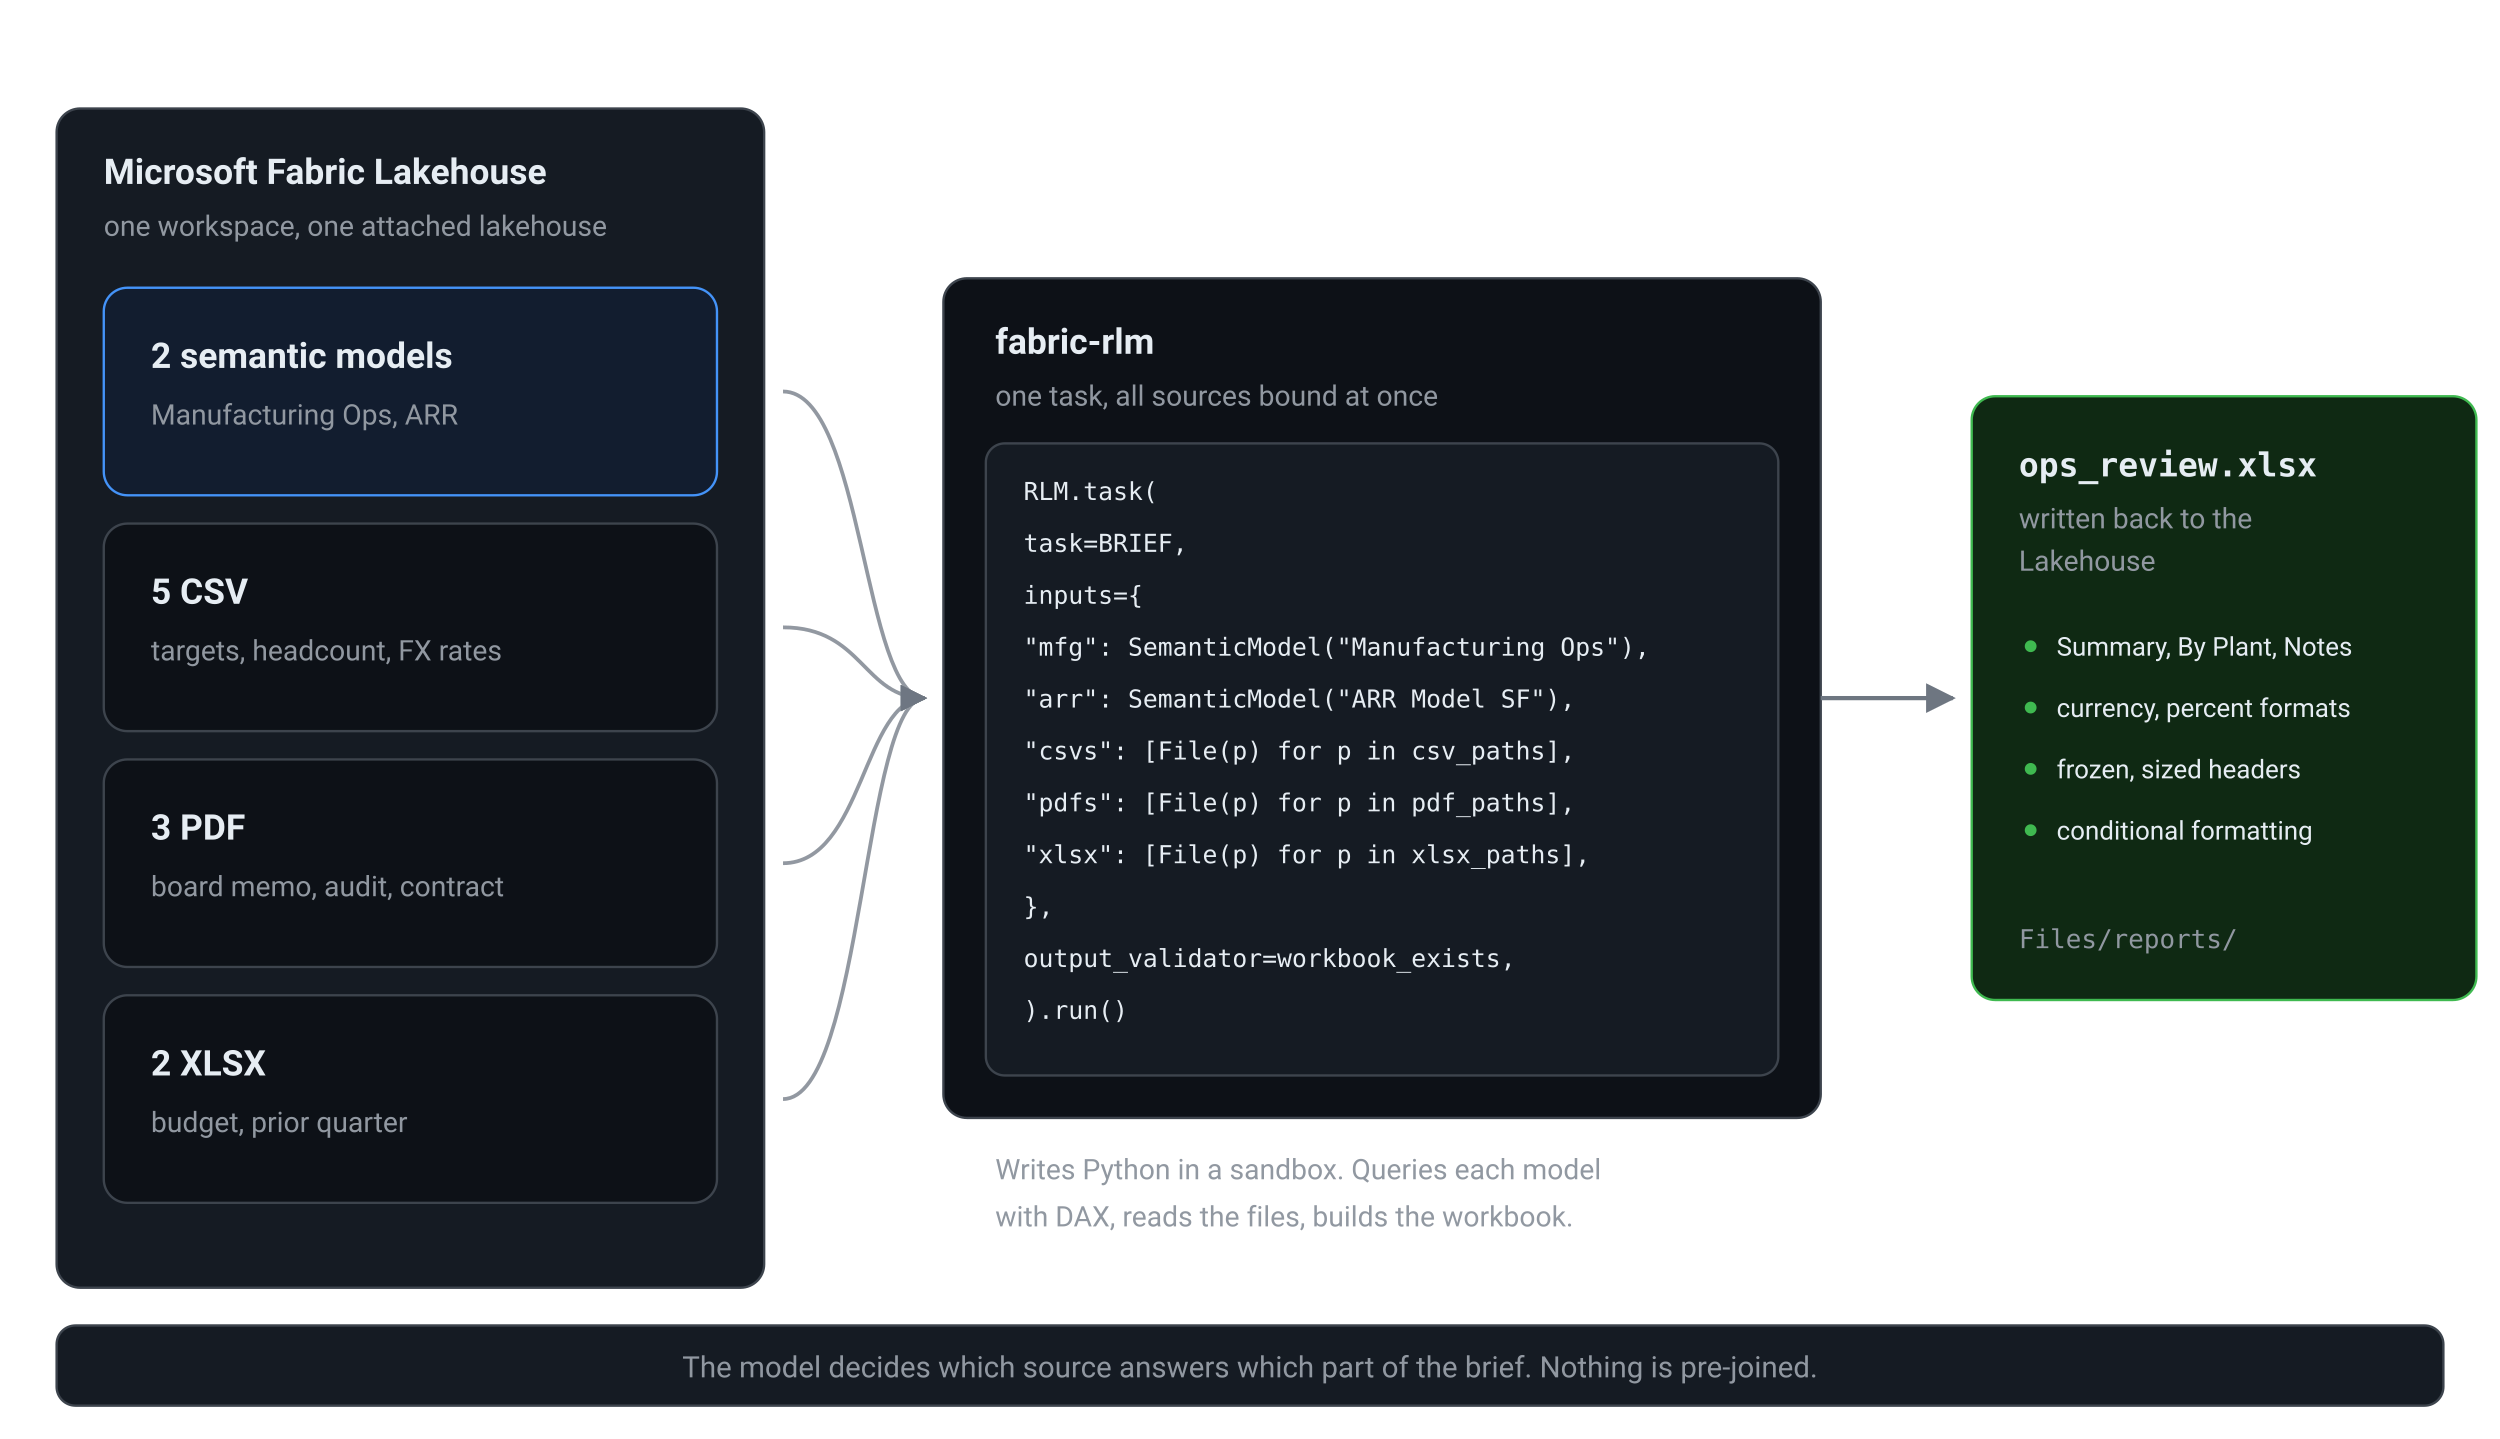
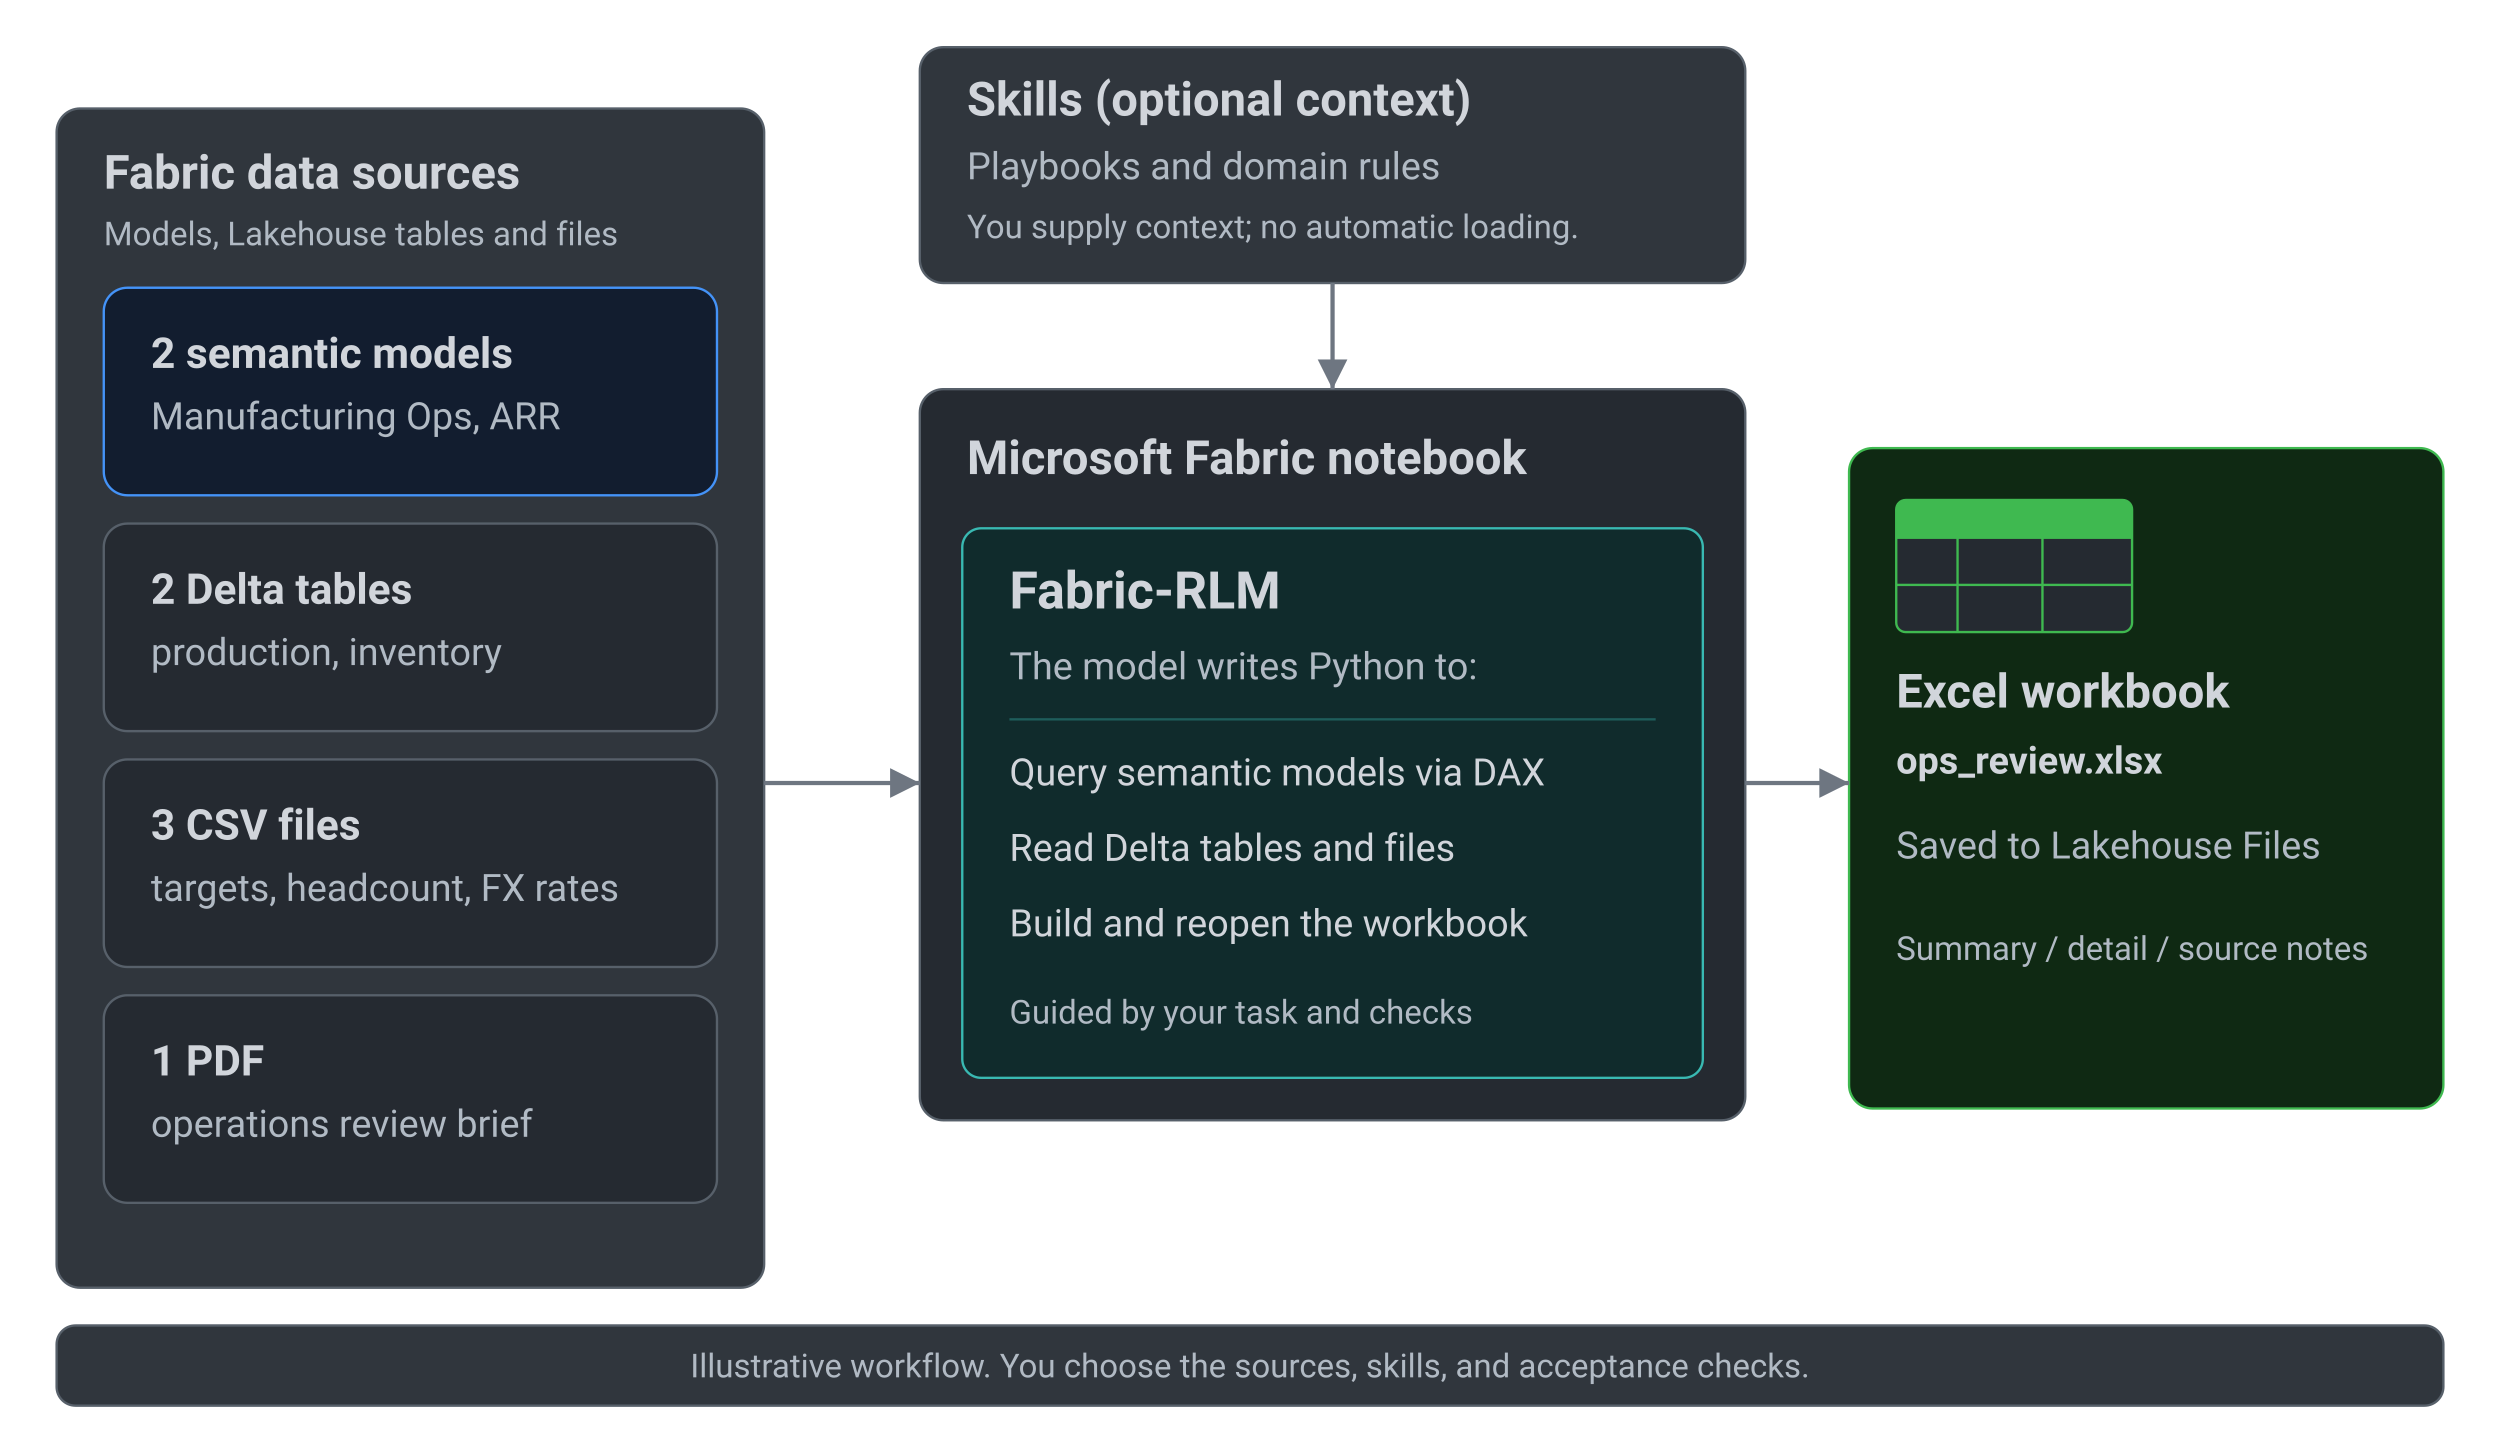
- <svg xmlns="http://www.w3.org/2000/svg" viewBox="0 0 1060 610" width="1060" height="610" role="img" aria-label="Several Fabric Lakehouse sources feeding one fabric-rlm task that writes a formatted Excel workbook back to the Lakehouse">
+ <svg xmlns="http://www.w3.org/2000/svg" viewBox="0 0 1060 610" width="1060" height="610" style="max-width:100%;height:auto" role="img" aria-labelledby="multisource-dark-title multisource-dark-desc">
  <defs>
-     <marker id="adark" viewBox="0 0 10 10" refX="9" refY="5" markerWidth="7" markerHeight="7" orient="auto-start-reverse">
+     <marker id="multisource-dark-arrow" viewBox="0 0 10 10" refX="10" refY="5" markerWidth="7" markerHeight="7" orient="auto">
      <path d="M0 0 L10 5 L0 10 z" fill="#6e7681" />
    </marker>
  </defs>
-   <rect x="24" y="46" width="300" height="500" rx="10" fill="#151b23" stroke="#3d444d" stroke-width="1" />
-   <text x="44" y="78" font-family="ui-sans-serif, -apple-system, 'Segoe UI', Roboto, Helvetica, Arial, sans-serif" font-size="15" font-weight="600" fill="#e6edf3" text-anchor="start">Microsoft Fabric Lakehouse</text>
-   <text x="44" y="100" font-family="ui-sans-serif, -apple-system, 'Segoe UI', Roboto, Helvetica, Arial, sans-serif" font-size="12" font-weight="400" fill="#9198a1" text-anchor="start">one workspace, one attached lakehouse</text>
-   <rect x="44" y="122" width="260" height="88" rx="10" fill="#121d2f" stroke="#4493f8" stroke-width="1" />
-   <text x="64" y="156" font-family="ui-sans-serif, -apple-system, 'Segoe UI', Roboto, Helvetica, Arial, sans-serif" font-size="15" font-weight="600" fill="#e6edf3" text-anchor="start">2 semantic models</text>
-   <text x="64" y="180" font-family="ui-sans-serif, -apple-system, 'Segoe UI', Roboto, Helvetica, Arial, sans-serif" font-size="12" font-weight="400" fill="#9198a1" text-anchor="start">Manufacturing Ops, ARR</text>
-   <rect x="44" y="222" width="260" height="88" rx="10" fill="#0d1117" stroke="#3d444d" stroke-width="1" />
-   <text x="64" y="256" font-family="ui-sans-serif, -apple-system, 'Segoe UI', Roboto, Helvetica, Arial, sans-serif" font-size="15" font-weight="600" fill="#e6edf3" text-anchor="start">5 CSV</text>
-   <text x="64" y="280" font-family="ui-sans-serif, -apple-system, 'Segoe UI', Roboto, Helvetica, Arial, sans-serif" font-size="12" font-weight="400" fill="#9198a1" text-anchor="start">targets, headcount, FX rates</text>
-   <rect x="44" y="322" width="260" height="88" rx="10" fill="#0d1117" stroke="#3d444d" stroke-width="1" />
-   <text x="64" y="356" font-family="ui-sans-serif, -apple-system, 'Segoe UI', Roboto, Helvetica, Arial, sans-serif" font-size="15" font-weight="600" fill="#e6edf3" text-anchor="start">3 PDF</text>
-   <text x="64" y="380" font-family="ui-sans-serif, -apple-system, 'Segoe UI', Roboto, Helvetica, Arial, sans-serif" font-size="12" font-weight="400" fill="#9198a1" text-anchor="start">board memo, audit, contract</text>
-   <rect x="44" y="422" width="260" height="88" rx="10" fill="#0d1117" stroke="#3d444d" stroke-width="1" />
-   <text x="64" y="456" font-family="ui-sans-serif, -apple-system, 'Segoe UI', Roboto, Helvetica, Arial, sans-serif" font-size="15" font-weight="600" fill="#e6edf3" text-anchor="start">2 XLSX</text>
-   <text x="64" y="480" font-family="ui-sans-serif, -apple-system, 'Segoe UI', Roboto, Helvetica, Arial, sans-serif" font-size="12" font-weight="400" fill="#9198a1" text-anchor="start">budget, prior quarter</text>
-   <path d="M332 166 C 366 166, 366 296, 392 296" fill="none" stroke="#6e7681" stroke-width="1.6" marker-end="url(#adark)" opacity="0.75" />
-   <path d="M332 266 C 366 266, 366 296, 392 296" fill="none" stroke="#6e7681" stroke-width="1.6" marker-end="url(#adark)" opacity="0.75" />
-   <path d="M332 366 C 366 366, 366 296, 392 296" fill="none" stroke="#6e7681" stroke-width="1.6" marker-end="url(#adark)" opacity="0.75" />
-   <path d="M332 466 C 366 466, 366 296, 392 296" fill="none" stroke="#6e7681" stroke-width="1.6" marker-end="url(#adark)" opacity="0.75" />
-   <rect x="400" y="118" width="372" height="356" rx="10" fill="#0d1117" stroke="#3d444d" stroke-width="1" />
-   <text x="422" y="150" font-family="ui-sans-serif, -apple-system, 'Segoe UI', Roboto, Helvetica, Arial, sans-serif" font-size="15" font-weight="600" fill="#e6edf3" text-anchor="start">fabric-rlm</text>
-   <text x="422" y="172" font-family="ui-sans-serif, -apple-system, 'Segoe UI', Roboto, Helvetica, Arial, sans-serif" font-size="12" font-weight="400" fill="#9198a1" text-anchor="start">one task, all sources bound at once</text>
-   <rect x="418" y="188" width="336" height="268" rx="8" fill="#151b23" stroke="#3d444d" stroke-width="1" />
-   <text x="434" y="212" font-family="ui-monospace, SFMono-Regular, 'Cascadia Mono', Menlo, Consolas, monospace" font-size="10.5" font-weight="400" fill="#e6edf3" text-anchor="start">RLM.task(</text>
-   <text x="434" y="234" font-family="ui-monospace, SFMono-Regular, 'Cascadia Mono', Menlo, Consolas, monospace" font-size="10.5" font-weight="400" fill="#e6edf3" text-anchor="start">  task=BRIEF,</text>
-   <text x="434" y="256" font-family="ui-monospace, SFMono-Regular, 'Cascadia Mono', Menlo, Consolas, monospace" font-size="10.5" font-weight="400" fill="#e6edf3" text-anchor="start">  inputs={</text>
-   <text x="434" y="278" font-family="ui-monospace, SFMono-Regular, 'Cascadia Mono', Menlo, Consolas, monospace" font-size="10.5" font-weight="400" fill="#e6edf3" text-anchor="start">    "mfg":  SemanticModel("Manufacturing Ops"),</text>
-   <text x="434" y="300" font-family="ui-monospace, SFMono-Regular, 'Cascadia Mono', Menlo, Consolas, monospace" font-size="10.5" font-weight="400" fill="#e6edf3" text-anchor="start">    "arr":  SemanticModel("ARR Model SF"),</text>
-   <text x="434" y="322" font-family="ui-monospace, SFMono-Regular, 'Cascadia Mono', Menlo, Consolas, monospace" font-size="10.5" font-weight="400" fill="#e6edf3" text-anchor="start">    "csvs": [File(p) for p in csv_paths],</text>
-   <text x="434" y="344" font-family="ui-monospace, SFMono-Regular, 'Cascadia Mono', Menlo, Consolas, monospace" font-size="10.5" font-weight="400" fill="#e6edf3" text-anchor="start">    "pdfs": [File(p) for p in pdf_paths],</text>
-   <text x="434" y="366" font-family="ui-monospace, SFMono-Regular, 'Cascadia Mono', Menlo, Consolas, monospace" font-size="10.5" font-weight="400" fill="#e6edf3" text-anchor="start">    "xlsx": [File(p) for p in xlsx_paths],</text>
-   <text x="434" y="388" font-family="ui-monospace, SFMono-Regular, 'Cascadia Mono', Menlo, Consolas, monospace" font-size="10.5" font-weight="400" fill="#e6edf3" text-anchor="start">  },</text>
-   <text x="434" y="410" font-family="ui-monospace, SFMono-Regular, 'Cascadia Mono', Menlo, Consolas, monospace" font-size="10.5" font-weight="400" fill="#e6edf3" text-anchor="start">  output_validator=workbook_exists,</text>
-   <text x="434" y="432" font-family="ui-monospace, SFMono-Regular, 'Cascadia Mono', Menlo, Consolas, monospace" font-size="10.5" font-weight="400" fill="#e6edf3" text-anchor="start">).run()</text>
-   <text x="422" y="500" font-family="ui-sans-serif, -apple-system, 'Segoe UI', Roboto, Helvetica, Arial, sans-serif" font-size="12" font-weight="400" fill="#9198a1" text-anchor="start">Writes Python in a sandbox. Queries each model</text>
-   <text x="422" y="520" font-family="ui-sans-serif, -apple-system, 'Segoe UI', Roboto, Helvetica, Arial, sans-serif" font-size="12" font-weight="400" fill="#9198a1" text-anchor="start">with DAX, reads the files, builds the workbook.</text>
-   <path d="M772 296 L 828 296" fill="none" stroke="#6e7681" stroke-width="1.8" marker-end="url(#adark)" />
-   <rect x="836" y="168" width="214" height="256" rx="10" fill="#0f2913" stroke="#3fb950" stroke-width="1" />
-   <text x="856" y="202" font-family="ui-monospace, SFMono-Regular, 'Cascadia Mono', Menlo, Consolas, monospace" font-size="14" font-weight="600" fill="#e6edf3" text-anchor="start">ops_review.xlsx</text>
-   <text x="856" y="224" font-family="ui-sans-serif, -apple-system, 'Segoe UI', Roboto, Helvetica, Arial, sans-serif" font-size="12" font-weight="400" fill="#9198a1" text-anchor="start">written back to the</text>
-   <text x="856" y="242" font-family="ui-sans-serif, -apple-system, 'Segoe UI', Roboto, Helvetica, Arial, sans-serif" font-size="12" font-weight="400" fill="#9198a1" text-anchor="start">Lakehouse</text>
-   <circle cx="861" cy="274" r="2.5" fill="#3fb950" />
-   <text x="872" y="278" font-family="ui-sans-serif, -apple-system, 'Segoe UI', Roboto, Helvetica, Arial, sans-serif" font-size="11" font-weight="400" fill="#e6edf3" text-anchor="start">Summary, By Plant, Notes</text>
-   <circle cx="861" cy="300" r="2.5" fill="#3fb950" />
-   <text x="872" y="304" font-family="ui-sans-serif, -apple-system, 'Segoe UI', Roboto, Helvetica, Arial, sans-serif" font-size="11" font-weight="400" fill="#e6edf3" text-anchor="start">currency, percent formats</text>
-   <circle cx="861" cy="326" r="2.5" fill="#3fb950" />
-   <text x="872" y="330" font-family="ui-sans-serif, -apple-system, 'Segoe UI', Roboto, Helvetica, Arial, sans-serif" font-size="11" font-weight="400" fill="#e6edf3" text-anchor="start">frozen, sized headers</text>
-   <circle cx="861" cy="352" r="2.5" fill="#3fb950" />
-   <text x="872" y="356" font-family="ui-sans-serif, -apple-system, 'Segoe UI', Roboto, Helvetica, Arial, sans-serif" font-size="11" font-weight="400" fill="#e6edf3" text-anchor="start">conditional formatting</text>
-   <text x="856" y="402" font-family="ui-monospace, SFMono-Regular, 'Cascadia Mono', Menlo, Consolas, monospace" font-size="11" font-weight="400" fill="#9198a1" text-anchor="start">Files/reports/</text>
-   <rect x="24" y="562" width="1012" height="34" rx="8" fill="#151b23" stroke="#3d444d" stroke-width="1" />
-   <text x="530" y="584" font-family="ui-sans-serif, -apple-system, 'Segoe UI', Roboto, Helvetica, Arial, sans-serif" font-size="12.5" font-weight="400" fill="#9198a1" text-anchor="middle">The model decides which source answers which part of the brief. Nothing is pre-joined.</text>
+   <g font-family="ui-sans-serif, -apple-system, 'Segoe UI', Roboto, Helvetica, Arial, sans-serif" font-size="16" fill="#d1d5db">
+     <rect x="24" y="46" width="300" height="500" rx="10" fill="#30363d" stroke="#57606a" />
+     <text x="44" y="80" font-size="20" font-weight="600">Fabric data sources</text>
+     <text x="44" y="104" font-size="14" fill="#b1bac4">Models, Lakehouse tables and files</text>
+     <rect x="44" y="122" width="260" height="88" rx="10" fill="#121d2f" stroke="#4493f8" />
+     <text x="64" y="156" font-size="18" font-weight="600">2 semantic models</text>
+     <text x="64" y="182" fill="#b1bac4">Manufacturing Ops, ARR</text>
+     <rect x="44" y="222" width="260" height="88" rx="10" fill="#252a31" stroke="#57606a" />
+     <text x="64" y="256" font-size="18" font-weight="600">2 Delta tables</text>
+     <text x="64" y="282" fill="#b1bac4">production, inventory</text>
+     <rect x="44" y="322" width="260" height="88" rx="10" fill="#252a31" stroke="#57606a" />
+     <text x="64" y="356" font-size="18" font-weight="600">3 CSV files</text>
+     <text x="64" y="382" fill="#b1bac4">targets, headcount, FX rates</text>
+     <rect x="44" y="422" width="260" height="88" rx="10" fill="#252a31" stroke="#57606a" />
+     <text x="64" y="456" font-size="18" font-weight="600">1 PDF</text>
+     <text x="64" y="482" fill="#b1bac4">operations review brief</text>
+     <rect x="390" y="20" width="350" height="100" rx="10" fill="#30363d" stroke="#57606a" />
+     <text x="410" y="49" font-size="20" font-weight="600">Skills (optional context)</text>
+     <text x="410" y="76" fill="#b1bac4">Playbooks and domain rules</text>
+     <text x="410" y="101" font-size="14" fill="#b1bac4">You supply context; no automatic loading.</text>
+     <rect x="390" y="165" width="350" height="310" rx="10" fill="#252a31" stroke="#57606a" />
+     <text x="410" y="201" font-size="20" font-weight="600">Microsoft Fabric notebook</text>
+     <rect x="408" y="224" width="314" height="233" rx="8" fill="#102b2c" stroke="#39b9b2" />
+     <text x="428" y="258" font-size="22" font-weight="600">Fabric-RLM</text>
+     <text x="428" y="288" fill="#b1bac4">The model writes Python to:</text>
+     <path d="M428 305 H702" fill="none" stroke="#39b9b2" opacity="0.35" />
+     <text x="428" y="333">Query semantic models via DAX</text>
+     <text x="428" y="365">Read Delta tables and files</text>
+     <text x="428" y="397">Build and reopen the workbook</text>
+     <text x="428" y="434" font-size="14" fill="#b1bac4">Guided by your task and checks</text>
+     <rect x="784" y="190" width="252" height="280" rx="10" fill="#0f2913" stroke="#3fb950" />
+     <g aria-hidden="true">
+       <rect x="804" y="212" width="100" height="56" rx="4" fill="#252a31" stroke="#3fb950" />
+       <path d="M808 212 H900 Q904 212 904 216 V228 H804 V216 Q804 212 808 212 Z" fill="#3fb950" />
+       <path d="M804 228 H904 M804 248 H904 M830 228 V268 M866 228 V268" fill="none" stroke="#3fb950" />
+     </g>
+     <text x="804" y="300" font-size="20" font-weight="600">Excel workbook</text>
+     <text x="804" y="328" font-weight="600">ops_review.xlsx</text>
+     <text x="804" y="364" fill="#b1bac4">Saved to Lakehouse Files</text>
+     <text x="804" y="407" font-size="14" fill="#b1bac4">Summary / detail / source notes</text>
+     <g fill="none" stroke="#6e7681" stroke-width="1.8" marker-end="url(#multisource-dark-arrow)">
+       <path d="M324 332 H390" />
+       <path d="M565 120 V165" />
+       <path d="M740 332 H784" />
+     </g>
+     <rect x="24" y="562" width="1012" height="34" rx="8" fill="#30363d" stroke="#57606a" />
+     <text x="530" y="584" font-size="14" fill="#b1bac4" text-anchor="middle">Illustrative workflow. You choose the sources, skills, and acceptance checks.</text>
+   </g>
</svg>
